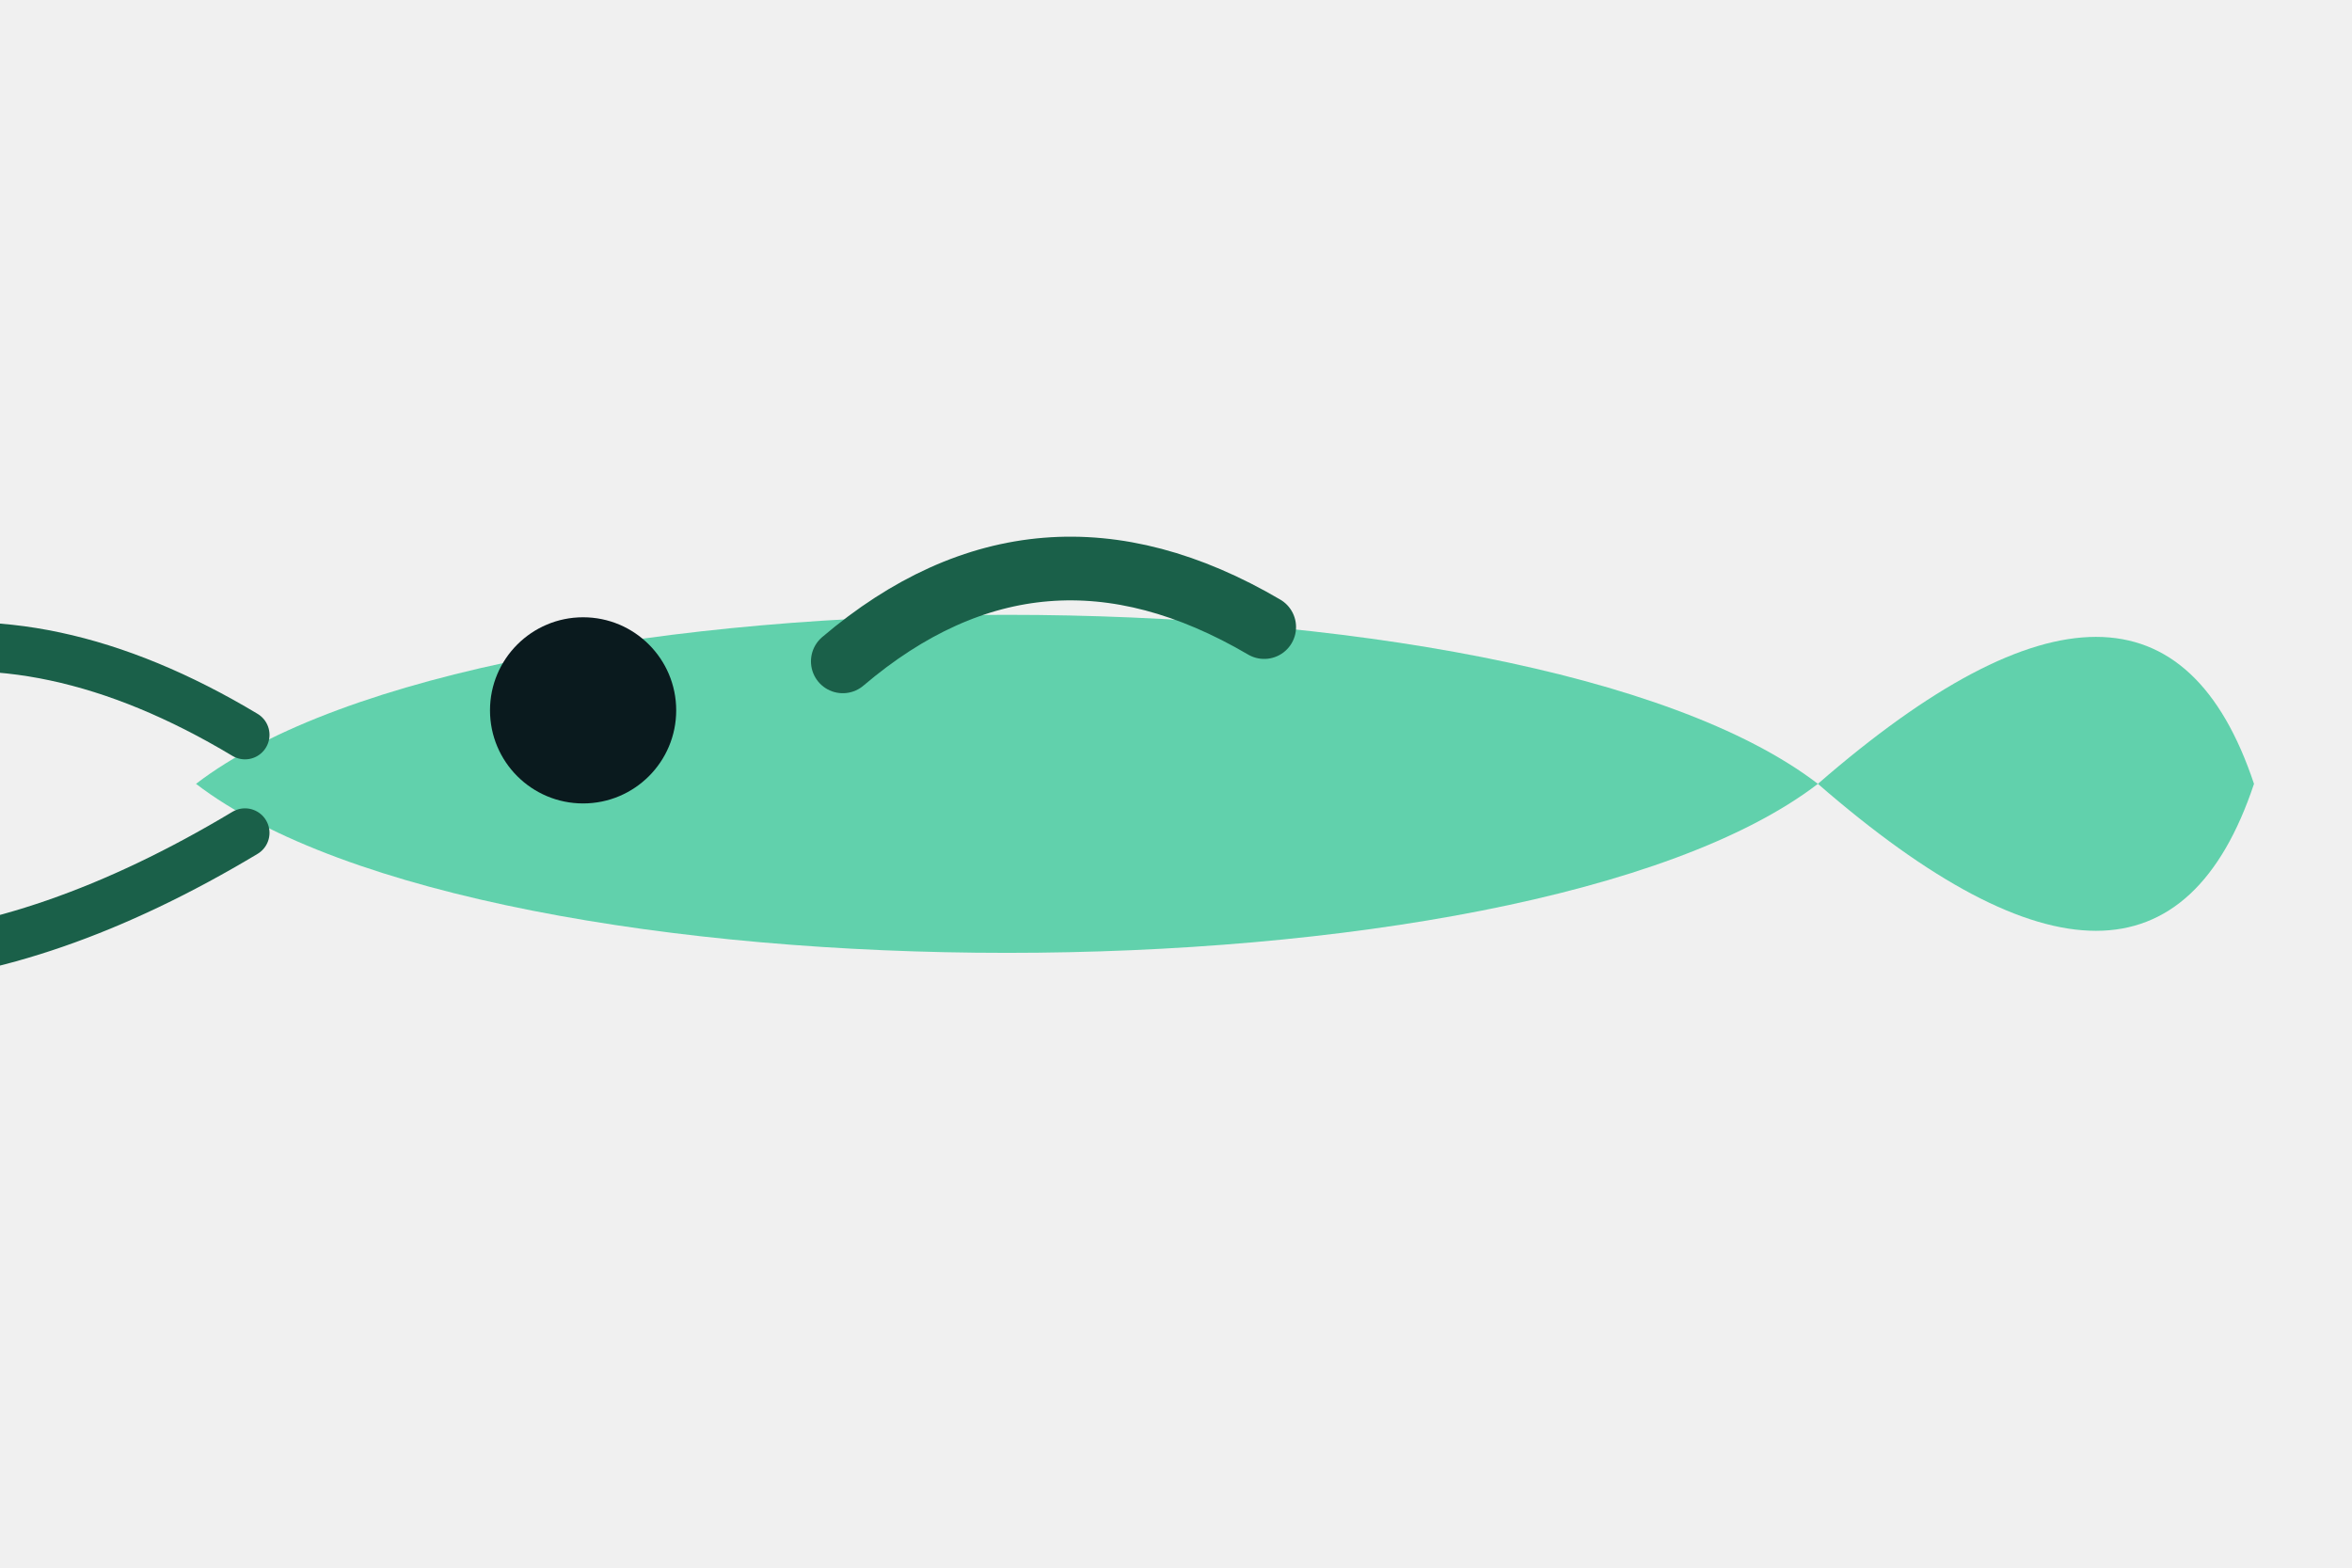
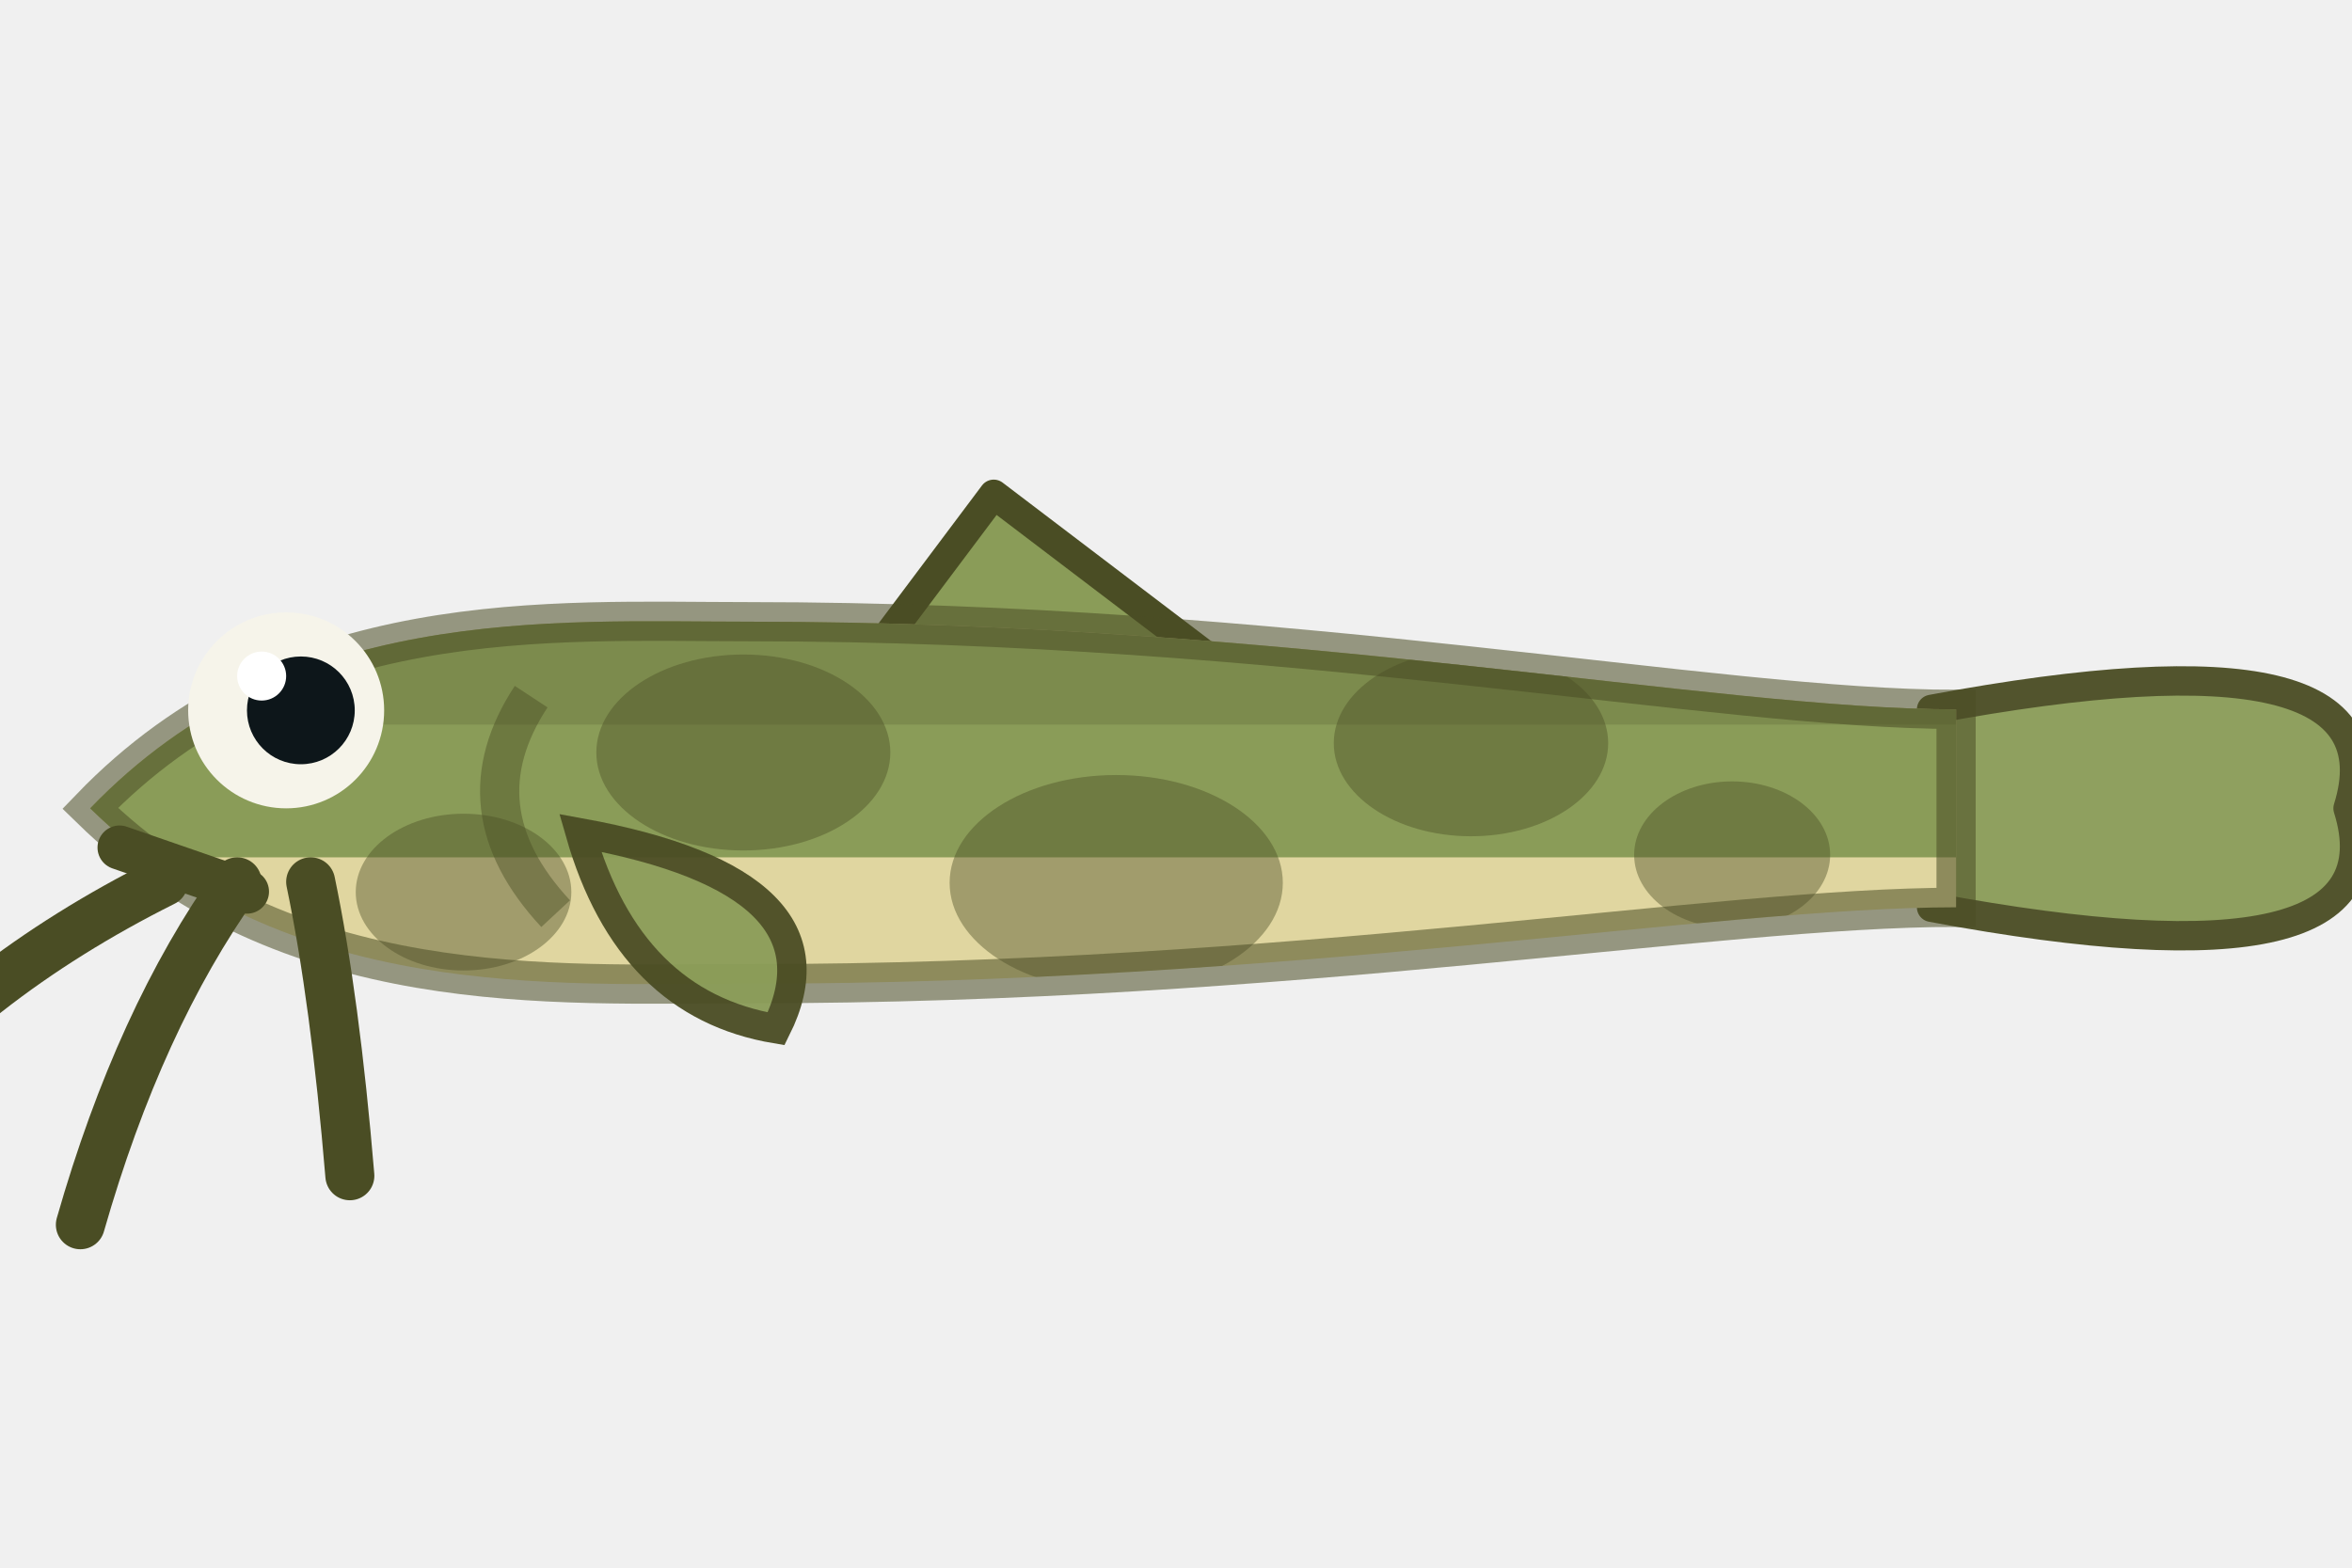
<svg xmlns="http://www.w3.org/2000/svg" viewBox="0 0 48 32">
-   <path d="M37.1 16Q44.0 10.0 46.0 16Q44.0 22.0 37.1 16z" fill="#61d1ac" />
-   <path d="M4.0 16C10.0 11.4 31.1 11.4 37.1 16C31.1 20.6 10.0 20.6 4.0 16z" fill="#61d1ac" />
-   <path d="M17.2 13.5q4.0 -3.4 8.6 -0.7" stroke="#1a6049" stroke-width="1.3" fill="none" stroke-linecap="round" />
-   <path d="M5.0 15q-4 -2.4 -7.5 -1.6" stroke="#1a6049" stroke-width="1" fill="none" stroke-linecap="round" />
-   <path d="M5.0 17q-4 2.4 -7.5 2.6" stroke="#1a6049" stroke-width="1" fill="none" stroke-linecap="round" />
-   <circle cx="11.9" cy="14.5" r="1.9" fill="#0a1a1e" />
+   <defs>
+     <clipPath id="b">
+       <path d="M1.84,16.5 C5.87,12.31 11.25,12.69 15.28,12.69 C26.37,12.69 34.99,14.48 39.92,14.48 L39.92,18.52 C34.99,18.52 26.37,20.08 15.28,20.08 C11.25,20.08 5.87,20.44 1.84,16.5 Z" />
+     </clipPath>
+   </defs>
+   <path d="M39.42,14.48 Q49.12,12.67 47.92,16.5 Q49.12,20.33 39.42,18.52 Z" fill="#8a9c58" stroke="#4a4d24" stroke-width="0.6" stroke-linejoin="round" opacity="0.95" />
+   <path d="M17.28,14.09 L20.28,10.09 L25.28,13.89 Z" fill="#8a9c58" stroke="#4a4d24" stroke-width="0.6" stroke-linejoin="round" />
+   <path d="M1.84,16.5 C5.87,12.31 11.25,12.69 15.28,12.69 C26.37,12.69 34.99,14.48 39.92,14.48 L39.92,18.52 C34.99,18.52 26.37,20.08 15.28,20.08 C11.25,20.08 5.87,20.44 1.84,16.5 Z" fill="#e0d6a0" />
+   <g clip-path="url(#b)">
+     <rect x="0" y="0" width="48" height="17.5" fill="#8a9c58" />
+     <rect x="0" y="0" width="48" height="14.79" fill="#4a4d24" opacity="0.22" />
+     <ellipse cx="15.17" cy="15.36" rx="3" ry="2" fill="#4a4d24" opacity="0.42" />
+     <ellipse cx="22.78" cy="18.02" rx="3.4" ry="2.2" fill="#4a4d24" opacity="0.42" />
+     <ellipse cx="30.02" cy="15.17" rx="2.8" ry="1.9" fill="#4a4d24" opacity="0.42" />
+     <ellipse cx="9.46" cy="18.21" rx="2.2" ry="1.6" fill="#4a4d24" opacity="0.42" />
+     <ellipse cx="35.35" cy="17.45" rx="2" ry="1.5" fill="#4a4d24" opacity="0.42" />
+   </g>
+   <path d="M1.84,16.5 C5.87,12.31 11.25,12.69 15.28,12.69 C26.37,12.69 34.99,14.48 39.92,14.48 L39.92,18.52 C34.99,18.52 26.37,20.08 15.28,20.08 C11.25,20.08 5.87,20.44 1.84,16.5 Z" fill="none" stroke="#4a4d24" stroke-width="0.8" opacity="0.55" />
+   <path d="M10.84,14.22 Q9.34,16.5 11.34,18.65" stroke="#4a4d24" stroke-width="0.8" fill="none" opacity="0.45" />
+   <path d="M11.84,17 Q17.34,18 15.84,21 Q12.84,20.5 11.84,17 Z" fill="#8a9c58" stroke="#4a4d24" stroke-width="0.6" opacity="0.95" />
+   <circle cx="5.84" cy="14.5" r="2" fill="#f6f4ea" />
+   <circle cx="6.14" cy="14.5" r="1.1" fill="#0d161a" />
+   <circle cx="5.34" cy="13.8" r="0.5" fill="#fff" />
+   <path d="M2.44,17.3 l2.6,0.9" stroke="#4a4d24" stroke-width="0.9" fill="none" stroke-linecap="round" />
+   <path d="M3.34,18 q-4,2 -6.4,5" stroke="#4a4d24" stroke-width="1" fill="none" stroke-linecap="round" />
+   <path d="M4.84,18 q-2,2.8 -3.2,7" stroke="#4a4d24" stroke-width="1" fill="none" stroke-linecap="round" />
+   <path d="M6.34,18 q0.5,2.4 0.8,6" stroke="#4a4d24" stroke-width="1" fill="none" stroke-linecap="round" />
</svg>
